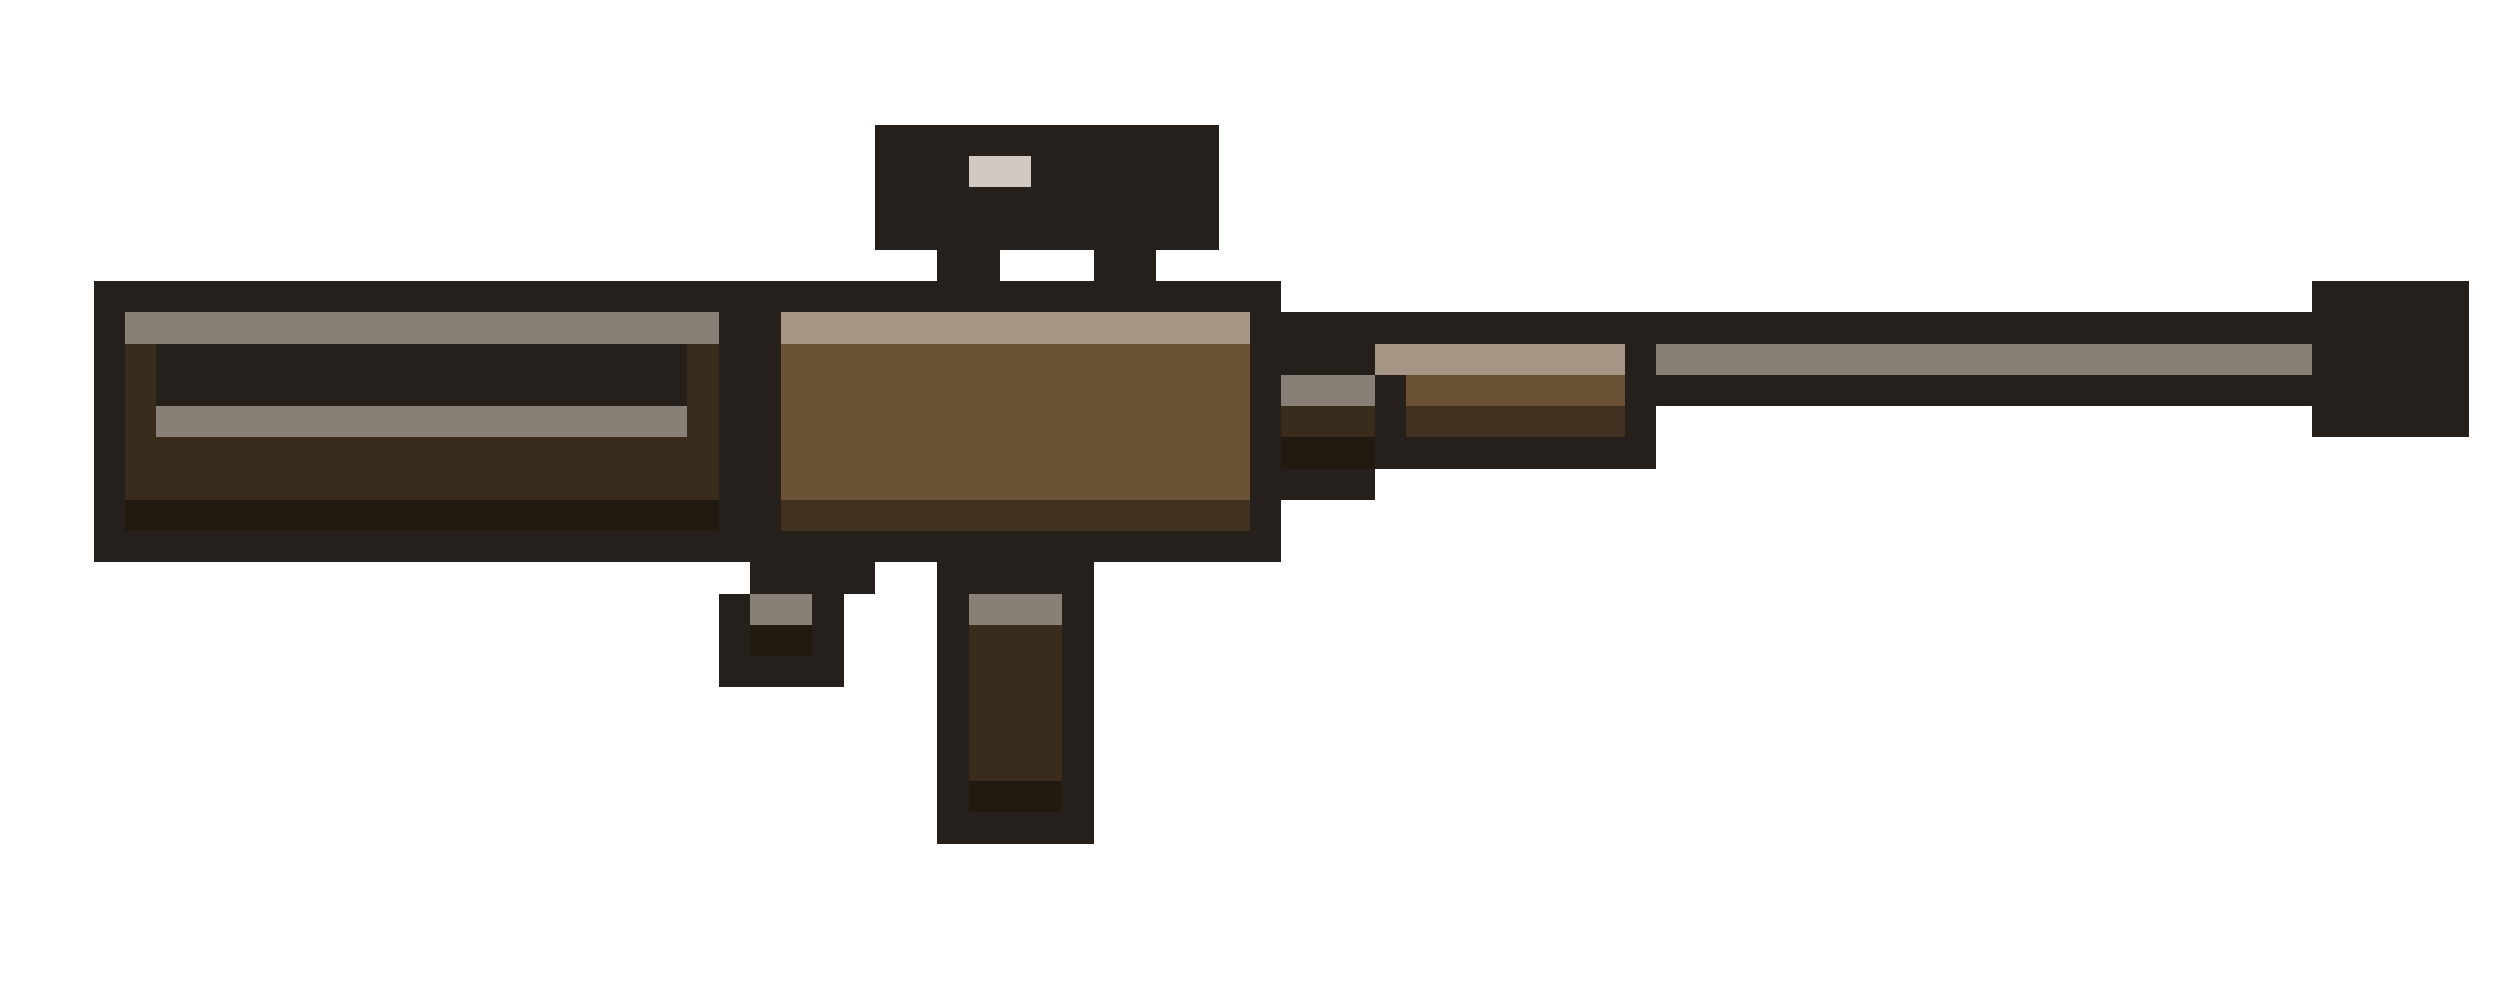
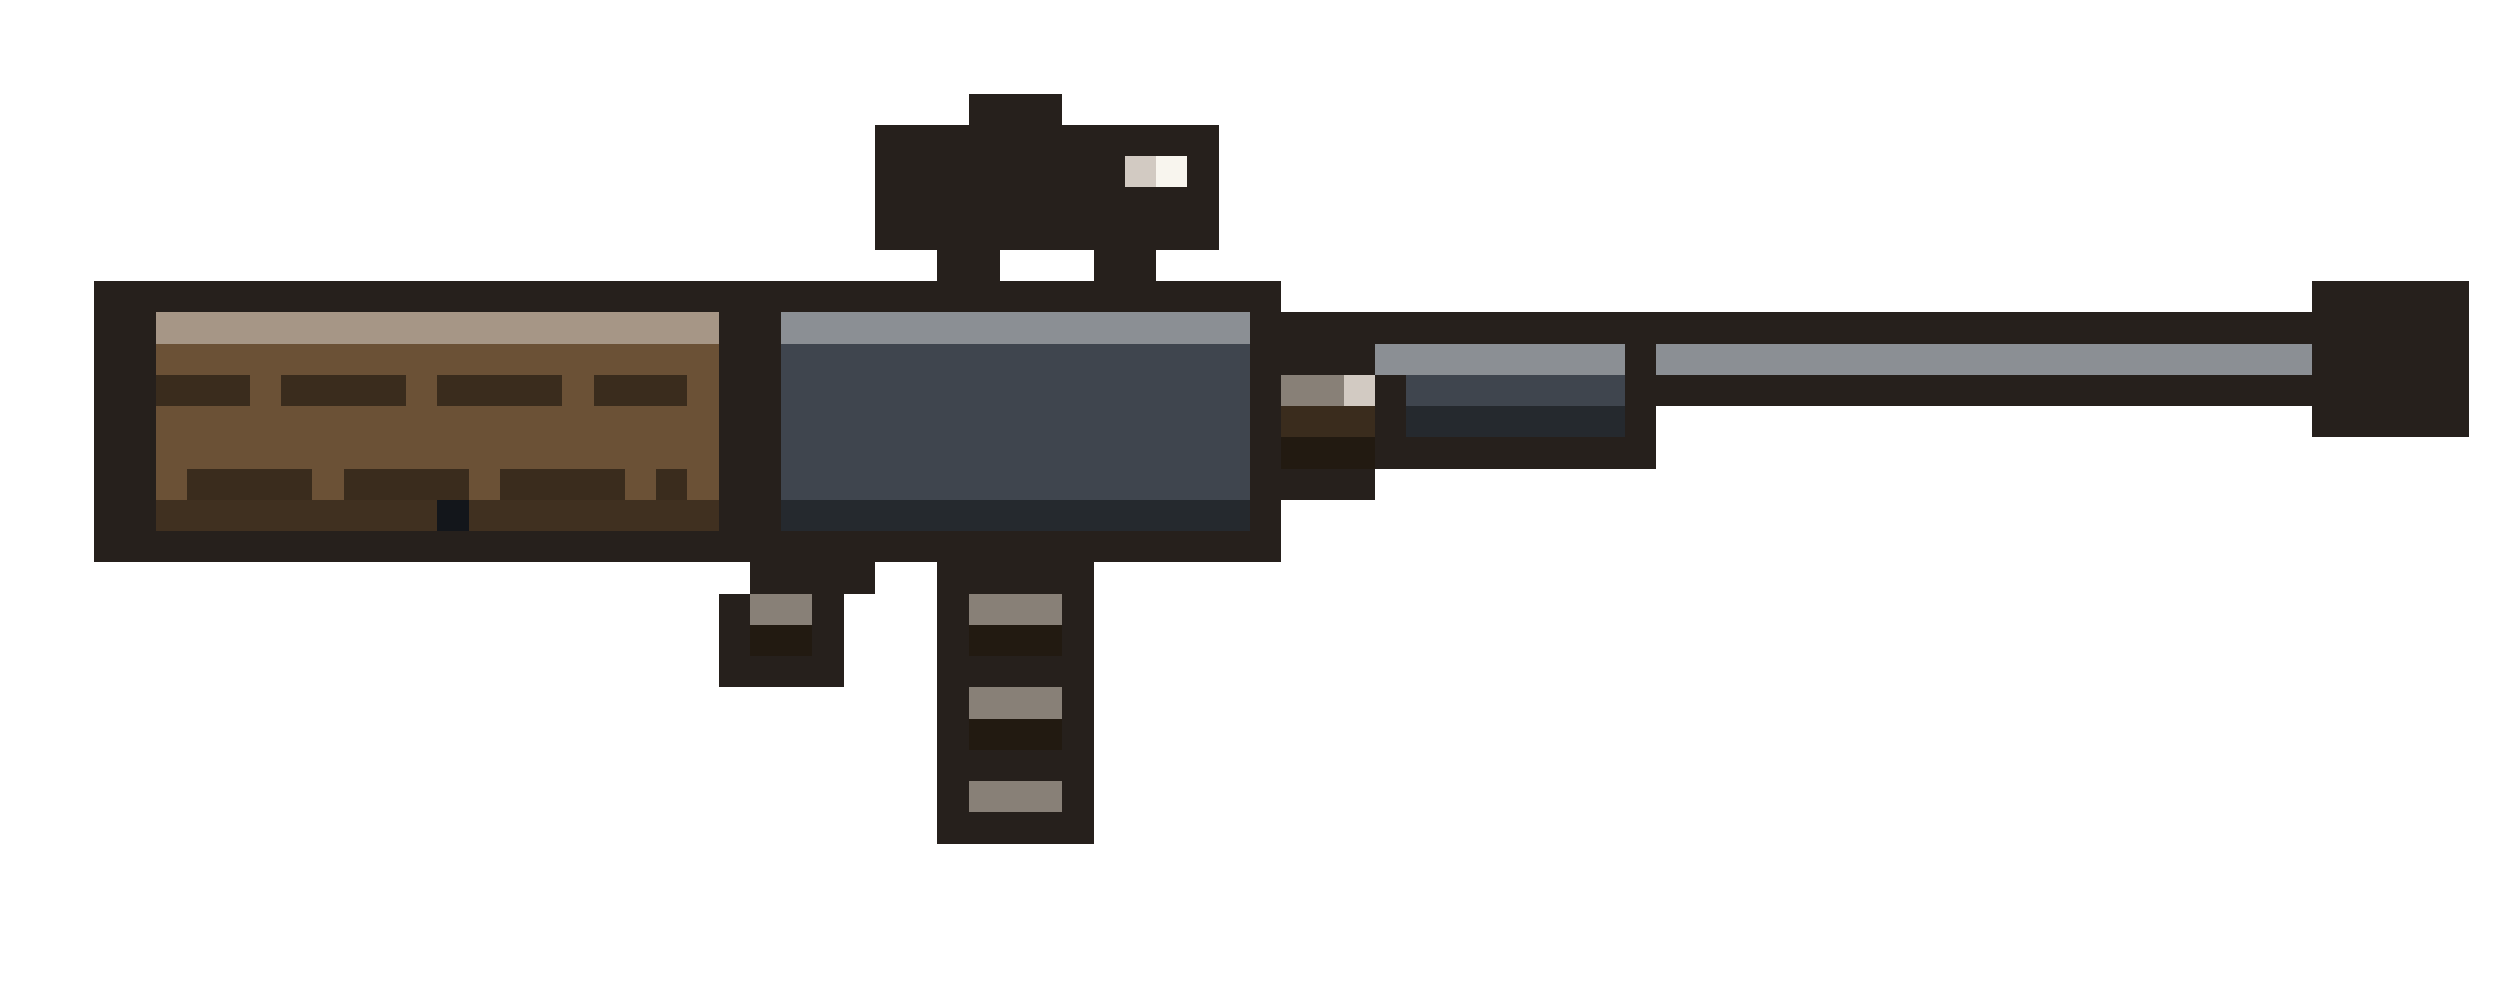
<svg xmlns="http://www.w3.org/2000/svg" width="80" height="32" viewBox="0 0 80 32" shape-rendering="crispEdges">
+   <rect x="31" y="3" width="3" height="1" fill="#26201c" />
  <rect x="28" y="4" width="11" height="1" fill="#26201c" />
-   <rect x="28" y="5" width="3" height="1" fill="#26201c" />
-   <rect x="31" y="5" width="2" height="1" fill="#d2cac2" />
-   <rect x="33" y="5" width="6" height="1" fill="#26201c" />
+   <rect x="28" y="5" width="8" height="1" fill="#26201c" />
+   <rect x="36" y="5" width="1" height="1" fill="#d2cac2" />
+   <rect x="37" y="5" width="1" height="1" fill="#f8f5ee" />
+   <rect x="38" y="5" width="1" height="1" fill="#26201c" />
  <rect x="28" y="6" width="11" height="1" fill="#26201c" />
  <rect x="28" y="7" width="11" height="1" fill="#26201c" />
  <rect x="30" y="8" width="2" height="1" fill="#26201c" />
  <rect x="35" y="8" width="2" height="1" fill="#26201c" />
  <rect x="3" y="9" width="38" height="1" fill="#26201c" />
  <rect x="74" y="9" width="5" height="1" fill="#26201c" />
-   <rect x="3" y="10" width="1" height="1" fill="#26201c" />
-   <rect x="4" y="10" width="19" height="1" fill="#888077" />
+   <rect x="3" y="10" width="2" height="1" fill="#26201c" />
+   <rect x="5" y="10" width="18" height="1" fill="#a69686" />
  <rect x="23" y="10" width="2" height="1" fill="#26201c" />
-   <rect x="25" y="10" width="15" height="1" fill="#a69686" />
+   <rect x="25" y="10" width="15" height="1" fill="#8b8f94" />
  <rect x="40" y="10" width="39" height="1" fill="#26201c" />
-   <rect x="3" y="11" width="1" height="1" fill="#26201c" />
-   <rect x="4" y="11" width="1" height="1" fill="#3a2c1d" />
-   <rect x="5" y="11" width="17" height="1" fill="#26201c" />
-   <rect x="22" y="11" width="1" height="1" fill="#3a2c1d" />
+   <rect x="3" y="11" width="2" height="1" fill="#26201c" />
+   <rect x="5" y="11" width="18" height="1" fill="#6b5136" />
  <rect x="23" y="11" width="2" height="1" fill="#26201c" />
-   <rect x="25" y="11" width="15" height="1" fill="#6b5136" />
+   <rect x="25" y="11" width="15" height="1" fill="#3f454e" />
  <rect x="40" y="11" width="4" height="1" fill="#26201c" />
-   <rect x="44" y="11" width="8" height="1" fill="#a69686" />
+   <rect x="44" y="11" width="8" height="1" fill="#8b8f94" />
  <rect x="52" y="11" width="1" height="1" fill="#26201c" />
-   <rect x="53" y="11" width="21" height="1" fill="#888077" />
+   <rect x="53" y="11" width="21" height="1" fill="#8b8f94" />
  <rect x="74" y="11" width="5" height="1" fill="#26201c" />
-   <rect x="3" y="12" width="1" height="1" fill="#26201c" />
-   <rect x="4" y="12" width="1" height="1" fill="#3a2c1d" />
-   <rect x="5" y="12" width="17" height="1" fill="#26201c" />
-   <rect x="22" y="12" width="1" height="1" fill="#3a2c1d" />
+   <rect x="3" y="12" width="2" height="1" fill="#26201c" />
+   <rect x="5" y="12" width="3" height="1" fill="#3a2c1d" />
+   <rect x="8" y="12" width="1" height="1" fill="#6b5136" />
+   <rect x="9" y="12" width="4" height="1" fill="#3a2c1d" />
+   <rect x="13" y="12" width="1" height="1" fill="#6b5136" />
+   <rect x="14" y="12" width="4" height="1" fill="#3a2c1d" />
+   <rect x="18" y="12" width="1" height="1" fill="#6b5136" />
+   <rect x="19" y="12" width="3" height="1" fill="#3a2c1d" />
+   <rect x="22" y="12" width="1" height="1" fill="#6b5136" />
  <rect x="23" y="12" width="2" height="1" fill="#26201c" />
-   <rect x="25" y="12" width="15" height="1" fill="#6b5136" />
+   <rect x="25" y="12" width="15" height="1" fill="#3f454e" />
  <rect x="40" y="12" width="1" height="1" fill="#26201c" />
-   <rect x="41" y="12" width="3" height="1" fill="#888077" />
+   <rect x="41" y="12" width="2" height="1" fill="#888077" />
+   <rect x="43" y="12" width="1" height="1" fill="#d2cac2" />
  <rect x="44" y="12" width="1" height="1" fill="#26201c" />
-   <rect x="45" y="12" width="7" height="1" fill="#6b5136" />
+   <rect x="45" y="12" width="7" height="1" fill="#3f454e" />
  <rect x="52" y="12" width="27" height="1" fill="#26201c" />
-   <rect x="3" y="13" width="1" height="1" fill="#26201c" />
-   <rect x="4" y="13" width="1" height="1" fill="#3a2c1d" />
-   <rect x="5" y="13" width="17" height="1" fill="#888077" />
-   <rect x="22" y="13" width="1" height="1" fill="#3a2c1d" />
+   <rect x="3" y="13" width="2" height="1" fill="#26201c" />
+   <rect x="5" y="13" width="18" height="1" fill="#6b5136" />
  <rect x="23" y="13" width="2" height="1" fill="#26201c" />
-   <rect x="25" y="13" width="15" height="1" fill="#6b5136" />
+   <rect x="25" y="13" width="15" height="1" fill="#3f454e" />
  <rect x="40" y="13" width="1" height="1" fill="#26201c" />
  <rect x="41" y="13" width="3" height="1" fill="#3a2c1d" />
  <rect x="44" y="13" width="1" height="1" fill="#26201c" />
-   <rect x="45" y="13" width="7" height="1" fill="#403020" />
+   <rect x="45" y="13" width="7" height="1" fill="#25292e" />
  <rect x="52" y="13" width="1" height="1" fill="#26201c" />
  <rect x="74" y="13" width="5" height="1" fill="#26201c" />
-   <rect x="3" y="14" width="1" height="1" fill="#26201c" />
-   <rect x="4" y="14" width="19" height="1" fill="#3a2c1d" />
+   <rect x="3" y="14" width="2" height="1" fill="#26201c" />
+   <rect x="5" y="14" width="18" height="1" fill="#6b5136" />
  <rect x="23" y="14" width="2" height="1" fill="#26201c" />
-   <rect x="25" y="14" width="15" height="1" fill="#6b5136" />
+   <rect x="25" y="14" width="15" height="1" fill="#3f454e" />
  <rect x="40" y="14" width="1" height="1" fill="#26201c" />
  <rect x="41" y="14" width="3" height="1" fill="#221a11" />
  <rect x="44" y="14" width="9" height="1" fill="#26201c" />
-   <rect x="3" y="15" width="1" height="1" fill="#26201c" />
-   <rect x="4" y="15" width="19" height="1" fill="#3a2c1d" />
+   <rect x="3" y="15" width="2" height="1" fill="#26201c" />
+   <rect x="5" y="15" width="1" height="1" fill="#6b5136" />
+   <rect x="6" y="15" width="4" height="1" fill="#3a2c1d" />
+   <rect x="10" y="15" width="1" height="1" fill="#6b5136" />
+   <rect x="11" y="15" width="4" height="1" fill="#3a2c1d" />
+   <rect x="15" y="15" width="1" height="1" fill="#6b5136" />
+   <rect x="16" y="15" width="4" height="1" fill="#3a2c1d" />
+   <rect x="20" y="15" width="1" height="1" fill="#6b5136" />
+   <rect x="21" y="15" width="1" height="1" fill="#3a2c1d" />
+   <rect x="22" y="15" width="1" height="1" fill="#6b5136" />
  <rect x="23" y="15" width="2" height="1" fill="#26201c" />
-   <rect x="25" y="15" width="15" height="1" fill="#6b5136" />
+   <rect x="25" y="15" width="15" height="1" fill="#3f454e" />
  <rect x="40" y="15" width="4" height="1" fill="#26201c" />
-   <rect x="3" y="16" width="1" height="1" fill="#26201c" />
-   <rect x="4" y="16" width="19" height="1" fill="#221a11" />
+   <rect x="3" y="16" width="2" height="1" fill="#26201c" />
+   <rect x="5" y="16" width="9" height="1" fill="#403020" />
+   <rect x="14" y="16" width="1" height="1" fill="#13161b" />
+   <rect x="15" y="16" width="8" height="1" fill="#403020" />
  <rect x="23" y="16" width="2" height="1" fill="#26201c" />
-   <rect x="25" y="16" width="15" height="1" fill="#403020" />
+   <rect x="25" y="16" width="15" height="1" fill="#25292e" />
  <rect x="40" y="16" width="1" height="1" fill="#26201c" />
  <rect x="3" y="17" width="38" height="1" fill="#26201c" />
  <rect x="24" y="18" width="4" height="1" fill="#26201c" />
  <rect x="30" y="18" width="5" height="1" fill="#26201c" />
  <rect x="23" y="19" width="1" height="1" fill="#26201c" />
  <rect x="24" y="19" width="2" height="1" fill="#888077" />
  <rect x="26" y="19" width="1" height="1" fill="#26201c" />
  <rect x="30" y="19" width="1" height="1" fill="#26201c" />
  <rect x="31" y="19" width="3" height="1" fill="#888077" />
  <rect x="34" y="19" width="1" height="1" fill="#26201c" />
  <rect x="23" y="20" width="1" height="1" fill="#26201c" />
  <rect x="24" y="20" width="2" height="1" fill="#221a11" />
  <rect x="26" y="20" width="1" height="1" fill="#26201c" />
  <rect x="30" y="20" width="1" height="1" fill="#26201c" />
-   <rect x="31" y="20" width="3" height="1" fill="#3a2c1d" />
+   <rect x="31" y="20" width="3" height="1" fill="#221a11" />
  <rect x="34" y="20" width="1" height="1" fill="#26201c" />
  <rect x="23" y="21" width="4" height="1" fill="#26201c" />
-   <rect x="30" y="21" width="1" height="1" fill="#26201c" />
-   <rect x="31" y="21" width="3" height="1" fill="#3a2c1d" />
-   <rect x="34" y="21" width="1" height="1" fill="#26201c" />
+   <rect x="30" y="21" width="5" height="1" fill="#26201c" />
  <rect x="30" y="22" width="1" height="1" fill="#26201c" />
-   <rect x="31" y="22" width="3" height="1" fill="#3a2c1d" />
+   <rect x="31" y="22" width="3" height="1" fill="#888077" />
  <rect x="34" y="22" width="1" height="1" fill="#26201c" />
  <rect x="30" y="23" width="1" height="1" fill="#26201c" />
-   <rect x="31" y="23" width="3" height="1" fill="#3a2c1d" />
+   <rect x="31" y="23" width="3" height="1" fill="#221a11" />
  <rect x="34" y="23" width="1" height="1" fill="#26201c" />
-   <rect x="30" y="24" width="1" height="1" fill="#26201c" />
-   <rect x="31" y="24" width="3" height="1" fill="#3a2c1d" />
-   <rect x="34" y="24" width="1" height="1" fill="#26201c" />
+   <rect x="30" y="24" width="5" height="1" fill="#26201c" />
  <rect x="30" y="25" width="1" height="1" fill="#26201c" />
-   <rect x="31" y="25" width="3" height="1" fill="#221a11" />
+   <rect x="31" y="25" width="3" height="1" fill="#888077" />
  <rect x="34" y="25" width="1" height="1" fill="#26201c" />
  <rect x="30" y="26" width="5" height="1" fill="#26201c" />
</svg>
